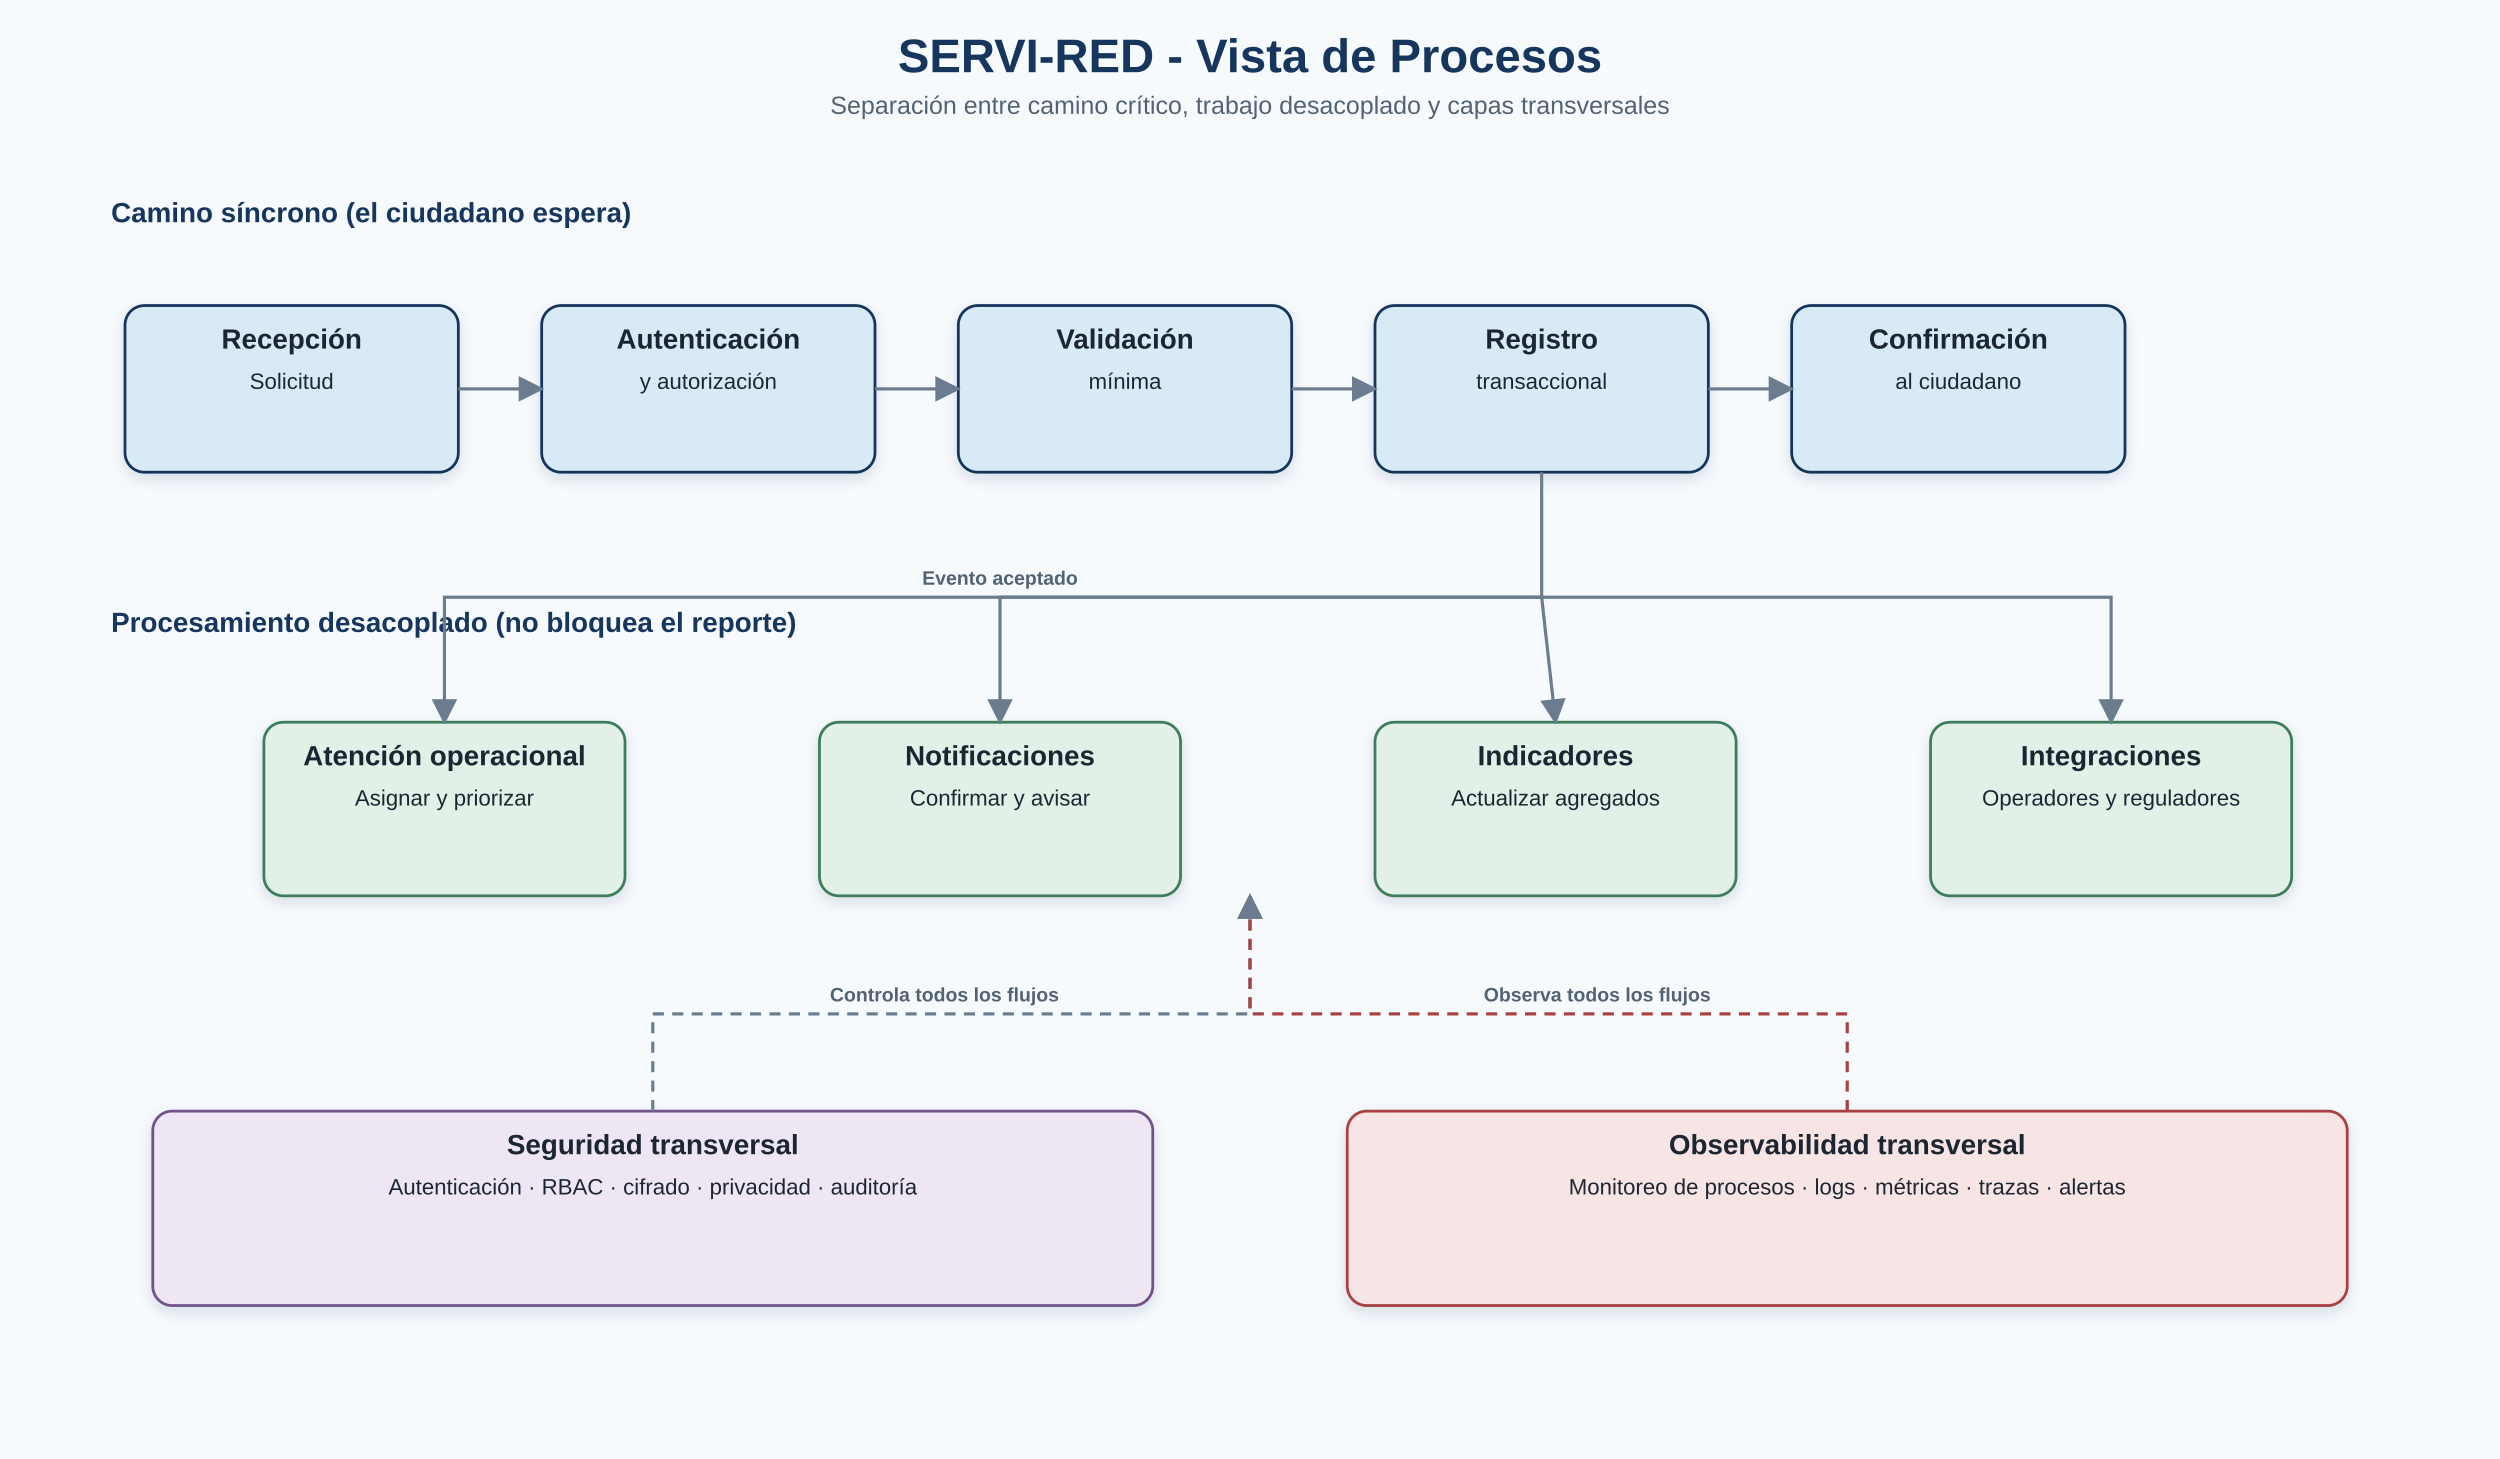
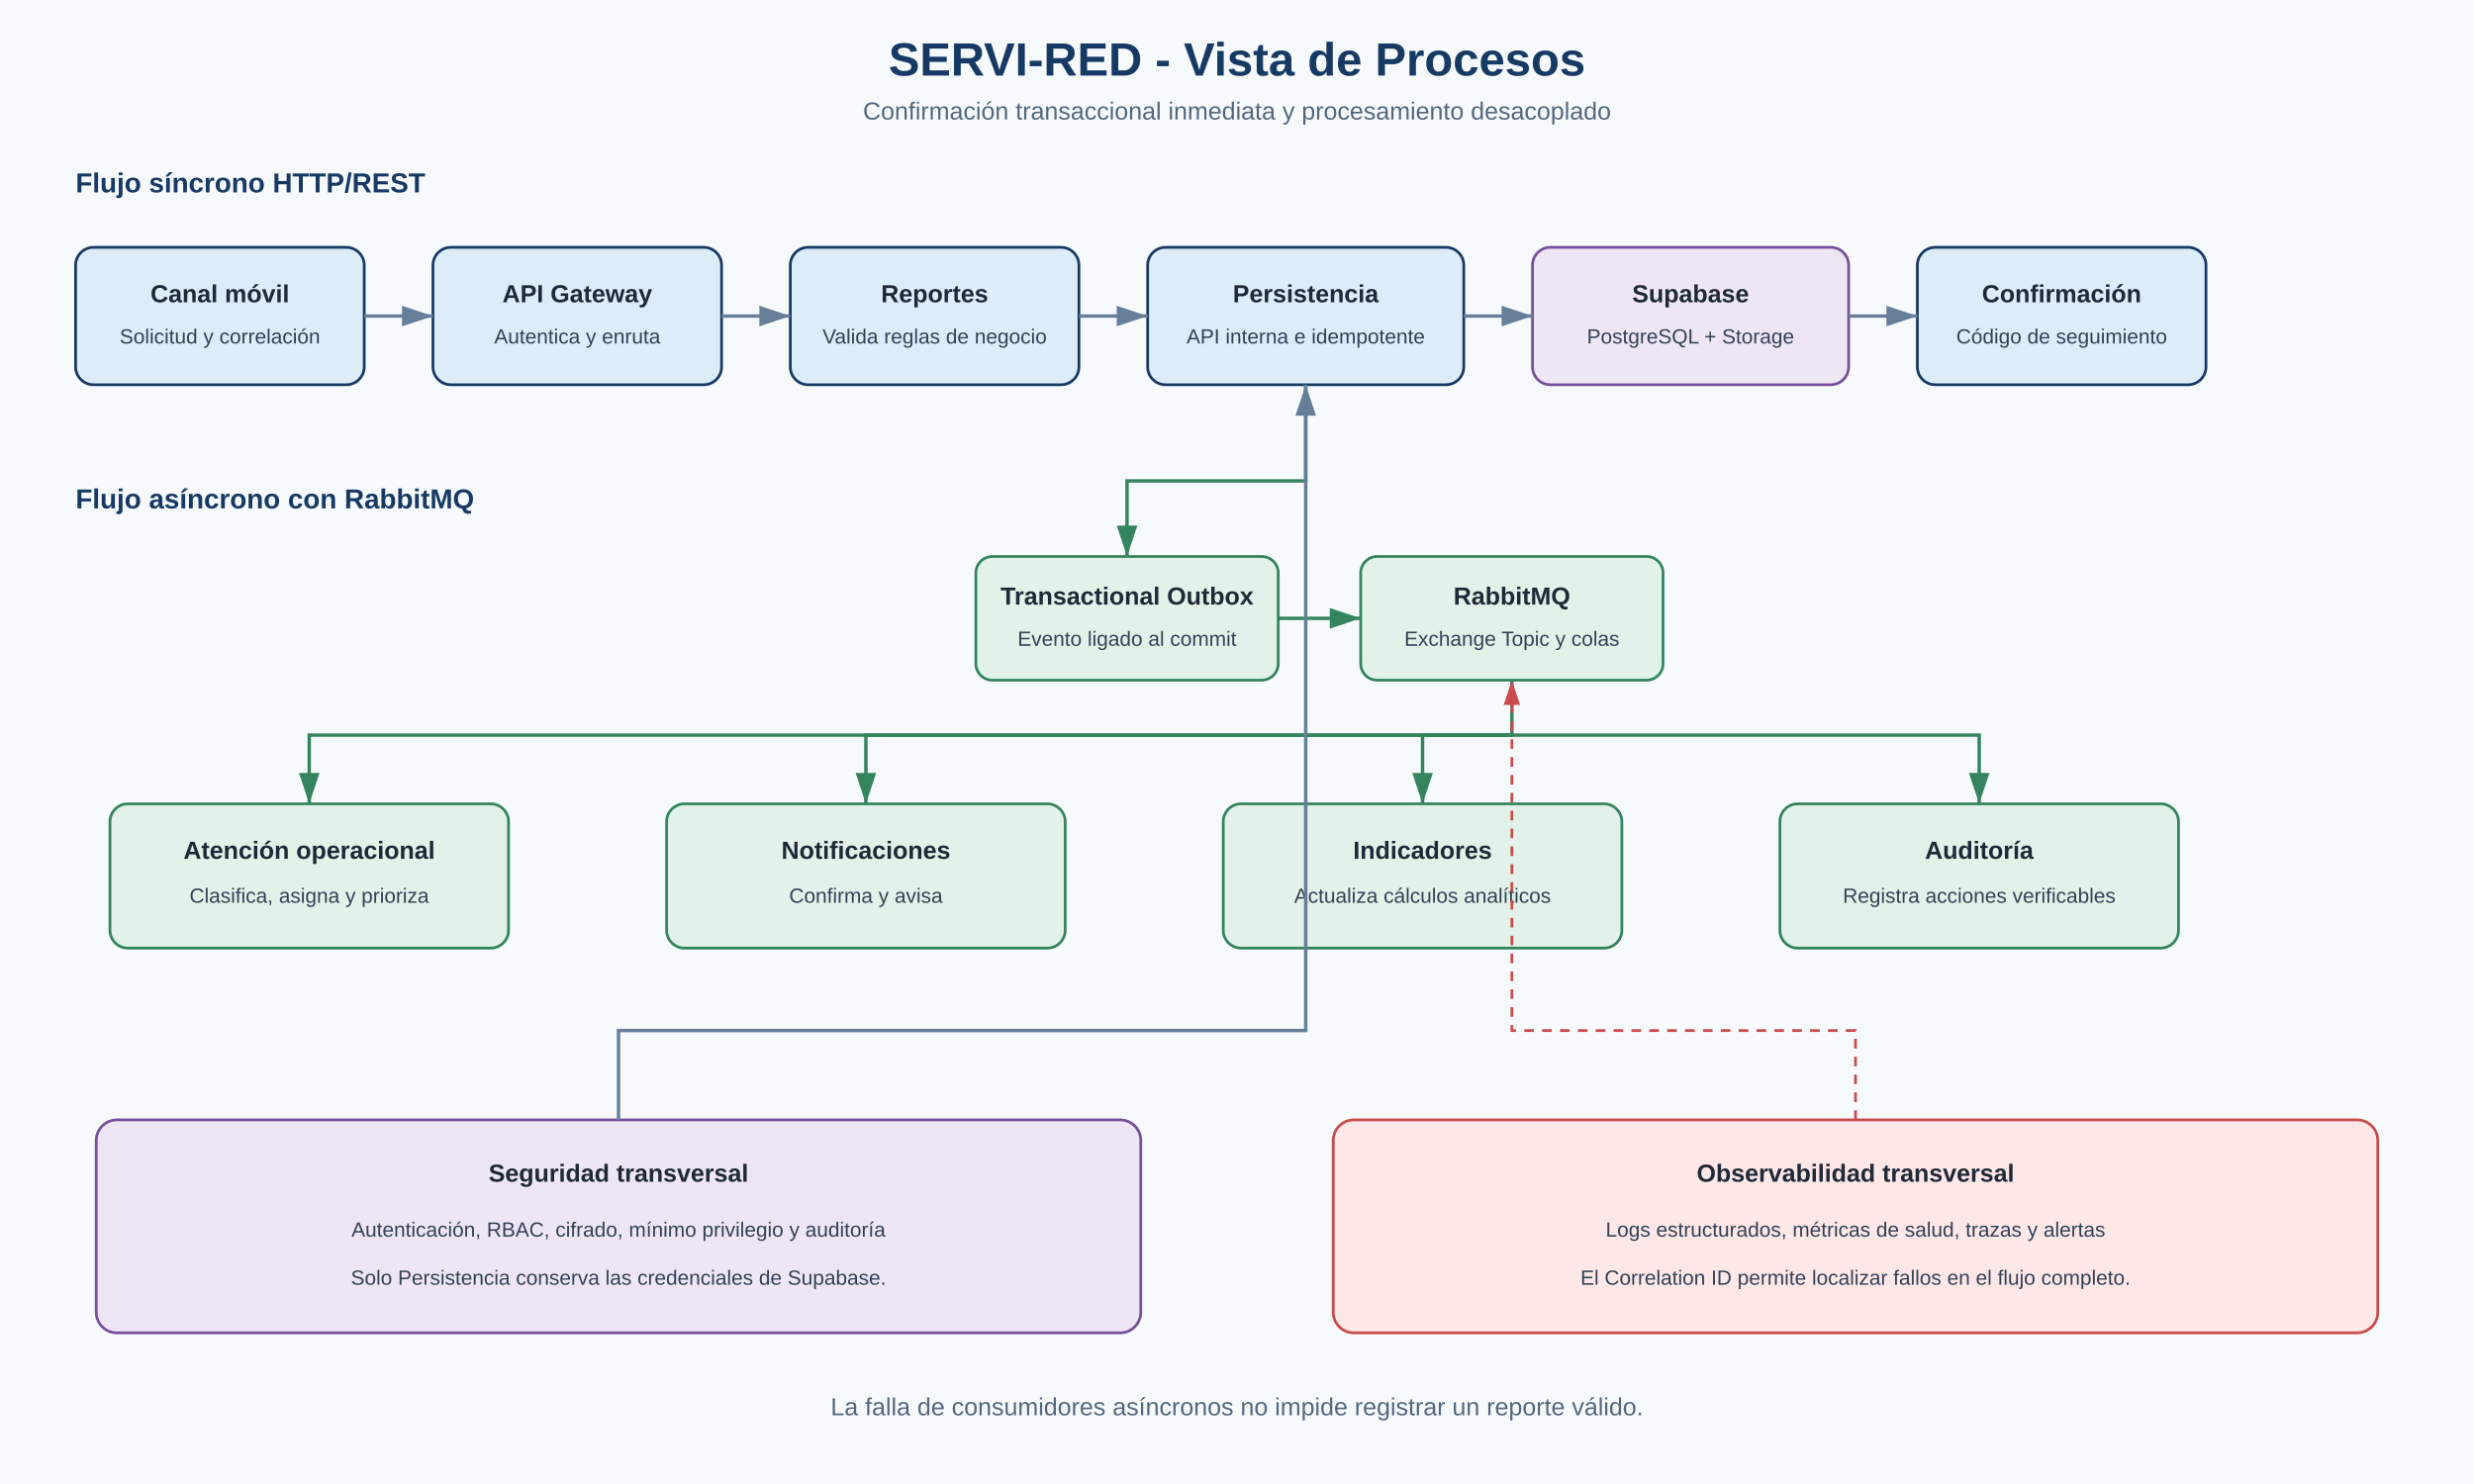
- <svg xmlns="http://www.w3.org/2000/svg" width="1800" height="1050" viewBox="0 0 1800 1050">
+ <svg xmlns="http://www.w3.org/2000/svg" width="1800" height="1080" viewBox="0 0 1800 1080">
  <defs>
-     <filter id="shadow" x="-20%" y="-20%" width="140%" height="140%">
-       <feDropShadow dx="0" dy="4" stdDeviation="5" flood-color="#17365D" flood-opacity="0.14" />
-     </filter>
-     <marker id="arrow" viewBox="0 0 10 10" refX="9" refY="5" markerWidth="8" markerHeight="8" orient="auto-start-reverse">
-       <path d="M 0 0 L 10 5 L 0 10 z" fill="#6B7C8F" />
+     <style>.t{font:700 34px Arial;fill:#173a64}.s{font:18px Arial;fill:#52677e}.l{font:700 20px Arial;fill:#173a64}.h{font:700 18px Arial;fill:#1f2937}.p{font:15px Arial;fill:#334155}.box{fill:#dcecf9;stroke:#173a64;stroke-width:2}.async{fill:#e2f2e9;stroke:#34845d;stroke-width:2}.data{fill:#eee6f5;stroke:#76509a;stroke-width:2}.cross{fill:#fde7e7;stroke:#c94b4b;stroke-width:2}.a{stroke:#667f99;stroke-width:2.5;fill:none;marker-end:url(#m)}.g{stroke:#34845d;stroke-width:2.5;fill:none;marker-end:url(#mg)}.d{stroke:#c94b4b;stroke-width:2;stroke-dasharray:7 6;fill:none;marker-end:url(#mr)}</style>
+     <marker id="m" markerWidth="10" markerHeight="10" refX="9" refY="3" orient="auto">
+       <path d="M0 0L9 3 0 6Z" fill="#667f99" />
    </marker>
-     <marker id="arrowBlue" viewBox="0 0 10 10" refX="9" refY="5" markerWidth="8" markerHeight="8" orient="auto-start-reverse">
-       <path d="M 0 0 L 10 5 L 0 10 z" fill="#2F75B5" />
+     <marker id="mg" markerWidth="10" markerHeight="10" refX="9" refY="3" orient="auto">
+       <path d="M0 0L9 3 0 6Z" fill="#34845d" />
    </marker>
-     <style>
-       text{font-family:Arial,Helvetica,sans-serif;fill:#1D2733}
-       .title{font-size:34px;font-weight:700;fill:#17365D}
-       .subtitle{font-size:18px;fill:#536273}
-       .boxTitle{font-size:20px;font-weight:700}
-       .body{font-size:16px}
-       .small{font-size:14px;fill:#536273}
-       .edge{font-size:14px;font-weight:600;fill:#536273}
-       .zone{font-size:20px;font-weight:700;fill:#17365D}
-     </style>
+     <marker id="mr" markerWidth="10" markerHeight="10" refX="9" refY="3" orient="auto">
+       <path d="M0 0L9 3 0 6Z" fill="#c94b4b" />
+     </marker>
  </defs>
-   <rect width="1800" height="1050" fill="#F7FAFC" />
-   <text x="900" y="52" text-anchor="middle" class="title">SERVI-RED - Vista de Procesos</text>
-   <text x="900" y="82" text-anchor="middle" class="subtitle">Separación entre camino crítico, trabajo desacoplado y capas transversales</text>
-   <text x="80" y="160" class="zone">Camino síncrono (el ciudadano espera)</text>
-   <g filter="url(#shadow)">
-     <rect x="90" y="220" width="240" height="120" rx="14" fill="#D9EAF7" stroke="#17365D" stroke-width="2" />
-     <text x="210" y="251" text-anchor="middle" class="boxTitle" fill="#17365D">Recepción</text>
-     <text x="210" y="280" text-anchor="middle" class="body">
-       <tspan x="210" dy="0">Solicitud</tspan>
-     </text>
+   <rect width="1800" height="1080" fill="#f7fafc" />
+   <text x="900" y="55" text-anchor="middle" class="t">SERVI-RED - Vista de Procesos</text>
+   <text x="900" y="87" text-anchor="middle" class="s">Confirmación transaccional inmediata y procesamiento desacoplado</text>
+   <text x="55" y="140" class="l">Flujo síncrono HTTP/REST</text>
+   <g>
+     <rect x="55" y="180" width="210" height="100" rx="13" class="box" />
+     <text x="160" y="220" text-anchor="middle" class="h">Canal móvil</text>
+     <text x="160" y="250" text-anchor="middle" class="p">Solicitud y correlación</text>
+     <rect x="315" y="180" width="210" height="100" rx="13" class="box" />
+     <text x="420" y="220" text-anchor="middle" class="h">API Gateway</text>
+     <text x="420" y="250" text-anchor="middle" class="p">Autentica y enruta</text>
+     <rect x="575" y="180" width="210" height="100" rx="13" class="box" />
+     <text x="680" y="220" text-anchor="middle" class="h">Reportes</text>
+     <text x="680" y="250" text-anchor="middle" class="p">Valida reglas de negocio</text>
+     <rect x="835" y="180" width="230" height="100" rx="13" class="box" />
+     <text x="950" y="220" text-anchor="middle" class="h">Persistencia</text>
+     <text x="950" y="250" text-anchor="middle" class="p">API interna e idempotente</text>
+     <rect x="1115" y="180" width="230" height="100" rx="13" class="data" />
+     <text x="1230" y="220" text-anchor="middle" class="h">Supabase</text>
+     <text x="1230" y="250" text-anchor="middle" class="p">PostgreSQL + Storage</text>
+     <rect x="1395" y="180" width="210" height="100" rx="13" class="box" />
+     <text x="1500" y="220" text-anchor="middle" class="h">Confirmación</text>
+     <text x="1500" y="250" text-anchor="middle" class="p">Código de seguimiento</text>
+     <path d="M265 230H315" class="a" />
+     <path d="M525 230H575" class="a" />
+     <path d="M785 230H835" class="a" />
+     <path d="M1065 230H1115" class="a" />
+     <path d="M1345 230H1395" class="a" />
  </g>
-   <g filter="url(#shadow)">
-     <rect x="390" y="220" width="240" height="120" rx="14" fill="#D9EAF7" stroke="#17365D" stroke-width="2" />
-     <text x="510" y="251" text-anchor="middle" class="boxTitle" fill="#17365D">Autenticación</text>
-     <text x="510" y="280" text-anchor="middle" class="body">
-       <tspan x="510" dy="0">y autorización</tspan>
-     </text>
+   <text x="55" y="370" class="l">Flujo asíncrono con RabbitMQ</text>
+   <rect x="710" y="405" width="220" height="90" rx="12" class="async" />
+   <text x="820" y="440" text-anchor="middle" class="h">Transactional Outbox</text>
+   <text x="820" y="470" text-anchor="middle" class="p">Evento ligado al commit</text>
+   <rect x="990" y="405" width="220" height="90" rx="12" class="async" />
+   <text x="1100" y="440" text-anchor="middle" class="h">RabbitMQ</text>
+   <text x="1100" y="470" text-anchor="middle" class="p">Exchange Topic y colas</text>
+   <path d="M950 280V350H820V405" class="g" />
+   <path d="M930 450H990" class="g" />
+   <g>
+     <rect x="80" y="585" width="290" height="105" rx="13" class="async" />
+     <text x="225" y="625" text-anchor="middle" class="h">Atención operacional</text>
+     <text x="225" y="657" text-anchor="middle" class="p">Clasifica, asigna y prioriza</text>
+     <rect x="485" y="585" width="290" height="105" rx="13" class="async" />
+     <text x="630" y="625" text-anchor="middle" class="h">Notificaciones</text>
+     <text x="630" y="657" text-anchor="middle" class="p">Confirma y avisa</text>
+     <rect x="890" y="585" width="290" height="105" rx="13" class="async" />
+     <text x="1035" y="625" text-anchor="middle" class="h">Indicadores</text>
+     <text x="1035" y="657" text-anchor="middle" class="p">Actualiza cálculos analíticos</text>
+     <rect x="1295" y="585" width="290" height="105" rx="13" class="async" />
+     <text x="1440" y="625" text-anchor="middle" class="h">Auditoría</text>
+     <text x="1440" y="657" text-anchor="middle" class="p">Registra acciones verificables</text>
+     <path d="M1100 495V535H225V585" class="g" />
+     <path d="M1100 535H630V585" class="g" />
+     <path d="M1100 535H1035V585" class="g" />
+     <path d="M1100 535H1440V585" class="g" />
  </g>
-   <g filter="url(#shadow)">
-     <rect x="690" y="220" width="240" height="120" rx="14" fill="#D9EAF7" stroke="#17365D" stroke-width="2" />
-     <text x="810" y="251" text-anchor="middle" class="boxTitle" fill="#17365D">Validación</text>
-     <text x="810" y="280" text-anchor="middle" class="body">
-       <tspan x="810" dy="0">mínima</tspan>
-     </text>
-   </g>
-   <g filter="url(#shadow)">
-     <rect x="990" y="220" width="240" height="120" rx="14" fill="#D9EAF7" stroke="#17365D" stroke-width="2" />
-     <text x="1110" y="251" text-anchor="middle" class="boxTitle" fill="#17365D">Registro</text>
-     <text x="1110" y="280" text-anchor="middle" class="body">
-       <tspan x="1110" dy="0">transaccional</tspan>
-     </text>
-   </g>
-   <g filter="url(#shadow)">
-     <rect x="1290" y="220" width="240" height="120" rx="14" fill="#D9EAF7" stroke="#17365D" stroke-width="2" />
-     <text x="1410" y="251" text-anchor="middle" class="boxTitle" fill="#17365D">Confirmación</text>
-     <text x="1410" y="280" text-anchor="middle" class="body">
-       <tspan x="1410" dy="0">al ciudadano</tspan>
-     </text>
-   </g>
-   <g>
-     <path d="M330,280 L390,280" fill="none" stroke="#6B7C8F" stroke-width="2.3" marker-end="url(#arrow)" />
-   </g>
-   <g>
-     <path d="M630,280 L690,280" fill="none" stroke="#6B7C8F" stroke-width="2.3" marker-end="url(#arrow)" />
-   </g>
-   <g>
-     <path d="M930,280 L990,280" fill="none" stroke="#6B7C8F" stroke-width="2.3" marker-end="url(#arrow)" />
-   </g>
-   <g>
-     <path d="M1230,280 L1290,280" fill="none" stroke="#6B7C8F" stroke-width="2.3" marker-end="url(#arrow)" />
-   </g>
-   <text x="80" y="455" class="zone">Procesamiento desacoplado (no bloquea el reporte)</text>
-   <g filter="url(#shadow)">
-     <rect x="190" y="520" width="260" height="125" rx="14" fill="#E2F0E8" stroke="#3E7D5B" stroke-width="2" />
-     <text x="320" y="551" text-anchor="middle" class="boxTitle" fill="#17365D">Atención operacional</text>
-     <text x="320" y="580" text-anchor="middle" class="body">
-       <tspan x="320" dy="0">Asignar y priorizar</tspan>
-     </text>
-   </g>
-   <g filter="url(#shadow)">
-     <rect x="590" y="520" width="260" height="125" rx="14" fill="#E2F0E8" stroke="#3E7D5B" stroke-width="2" />
-     <text x="720" y="551" text-anchor="middle" class="boxTitle" fill="#17365D">Notificaciones</text>
-     <text x="720" y="580" text-anchor="middle" class="body">
-       <tspan x="720" dy="0">Confirmar y avisar</tspan>
-     </text>
-   </g>
-   <g filter="url(#shadow)">
-     <rect x="990" y="520" width="260" height="125" rx="14" fill="#E2F0E8" stroke="#3E7D5B" stroke-width="2" />
-     <text x="1120" y="551" text-anchor="middle" class="boxTitle" fill="#17365D">Indicadores</text>
-     <text x="1120" y="580" text-anchor="middle" class="body">
-       <tspan x="1120" dy="0">Actualizar agregados</tspan>
-     </text>
-   </g>
-   <g filter="url(#shadow)">
-     <rect x="1390" y="520" width="260" height="125" rx="14" fill="#E2F0E8" stroke="#3E7D5B" stroke-width="2" />
-     <text x="1520" y="551" text-anchor="middle" class="boxTitle" fill="#17365D">Integraciones</text>
-     <text x="1520" y="580" text-anchor="middle" class="body">
-       <tspan x="1520" dy="0">Operadores y reguladores</tspan>
-     </text>
-   </g>
-   <g>
-     <path d="M1110,340 L1110,430 L320,430 L320,520" fill="none" stroke="#6B7C8F" stroke-width="2.3" marker-end="url(#arrow)" />
-     <text x="720" y="421" text-anchor="middle" class="edge">Evento aceptado</text>
-   </g>
-   <g>
-     <path d="M1110,430 L720,430 L720,520" fill="none" stroke="#6B7C8F" stroke-width="2.3" marker-end="url(#arrow)" />
-   </g>
-   <g>
-     <path d="M1110,430 L1120,520" fill="none" stroke="#6B7C8F" stroke-width="2.3" marker-end="url(#arrow)" />
-   </g>
-   <g>
-     <path d="M1110,430 L1520,430 L1520,520" fill="none" stroke="#6B7C8F" stroke-width="2.3" marker-end="url(#arrow)" />
-   </g>
-   <g filter="url(#shadow)">
-     <rect x="110" y="800" width="720" height="140" rx="14" fill="#EEE7F3" stroke="#71538A" stroke-width="2" />
-     <text x="470" y="831" text-anchor="middle" class="boxTitle" fill="#17365D">Seguridad transversal</text>
-     <text x="470" y="860" text-anchor="middle" class="body">
-       <tspan x="470" dy="0">Autenticación · RBAC · cifrado · privacidad · auditoría</tspan>
-     </text>
-   </g>
-   <g filter="url(#shadow)">
-     <rect x="970" y="800" width="720" height="140" rx="14" fill="#F7E4E4" stroke="#A84242" stroke-width="2" />
-     <text x="1330" y="831" text-anchor="middle" class="boxTitle" fill="#17365D">Observabilidad transversal</text>
-     <text x="1330" y="860" text-anchor="middle" class="body">
-       <tspan x="1330" dy="0">Monitoreo de procesos · logs · métricas · trazas · alertas</tspan>
-     </text>
-   </g>
-   <g>
-     <path d="M470,800 L470,730 L900,730 L900,645" fill="none" stroke="#6B7C8F" stroke-width="2.3" stroke-dasharray="8 6" marker-end="url(#arrow)" />
-     <text x="680" y="721" text-anchor="middle" class="edge">Controla todos los flujos</text>
-   </g>
-   <g>
-     <path d="M1330,800 L1330,730 L900,730 L900,645" fill="none" stroke="#A84242" stroke-width="2.3" stroke-dasharray="8 6" marker-end="url(#arrow)" />
-     <text x="1150" y="721" text-anchor="middle" class="edge">Observa todos los flujos</text>
-   </g>
+   <rect x="70" y="815" width="760" height="155" rx="15" class="data" />
+   <text x="450" y="860" text-anchor="middle" class="h">Seguridad transversal</text>
+   <text x="450" y="900" text-anchor="middle" class="p">Autenticación, RBAC, cifrado, mínimo privilegio y auditoría</text>
+   <text x="450" y="935" text-anchor="middle" class="p">Solo Persistencia conserva las credenciales de Supabase.</text>
+   <rect x="970" y="815" width="760" height="155" rx="15" class="cross" />
+   <text x="1350" y="860" text-anchor="middle" class="h">Observabilidad transversal</text>
+   <text x="1350" y="900" text-anchor="middle" class="p">Logs estructurados, métricas de salud, trazas y alertas</text>
+   <text x="1350" y="935" text-anchor="middle" class="p">El Correlation ID permite localizar fallos en el flujo completo.</text>
+   <path d="M450 815V750H950V280" class="a" />
+   <path d="M1350 815V750H1100V495" class="d" />
+   <text x="900" y="1030" text-anchor="middle" class="s">La falla de consumidores asíncronos no impide registrar un reporte válido.</text>
</svg>
